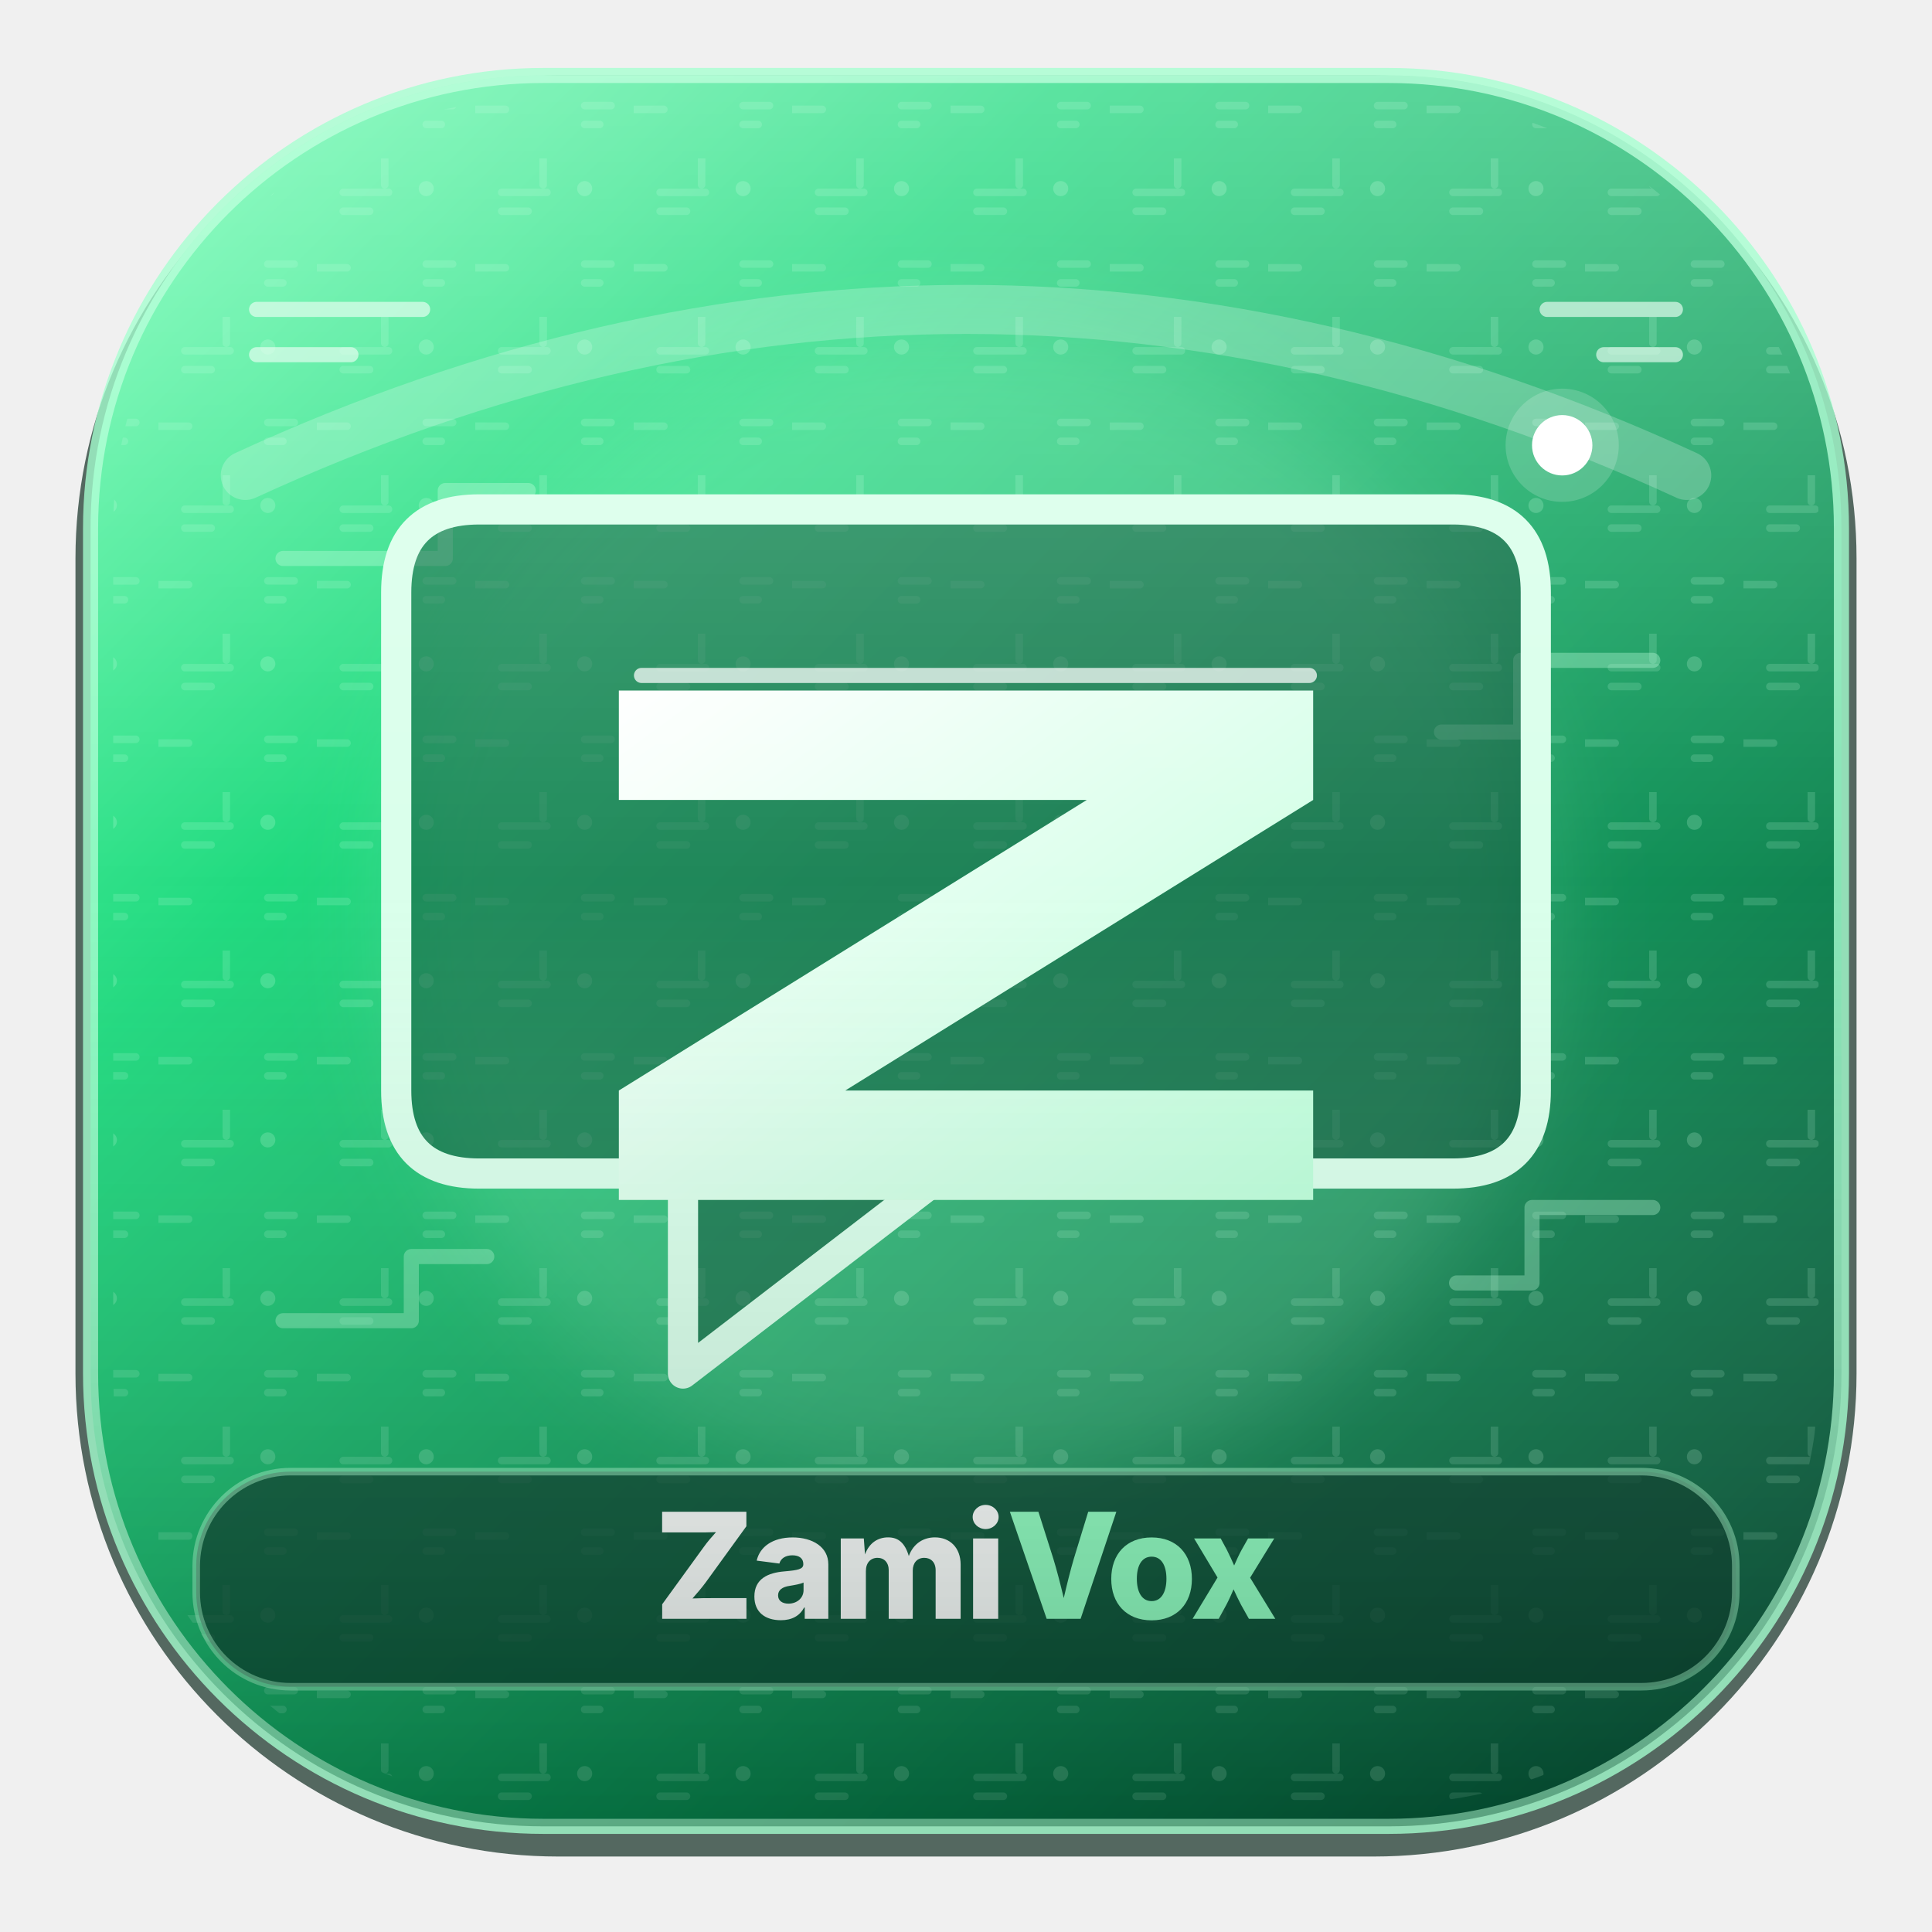
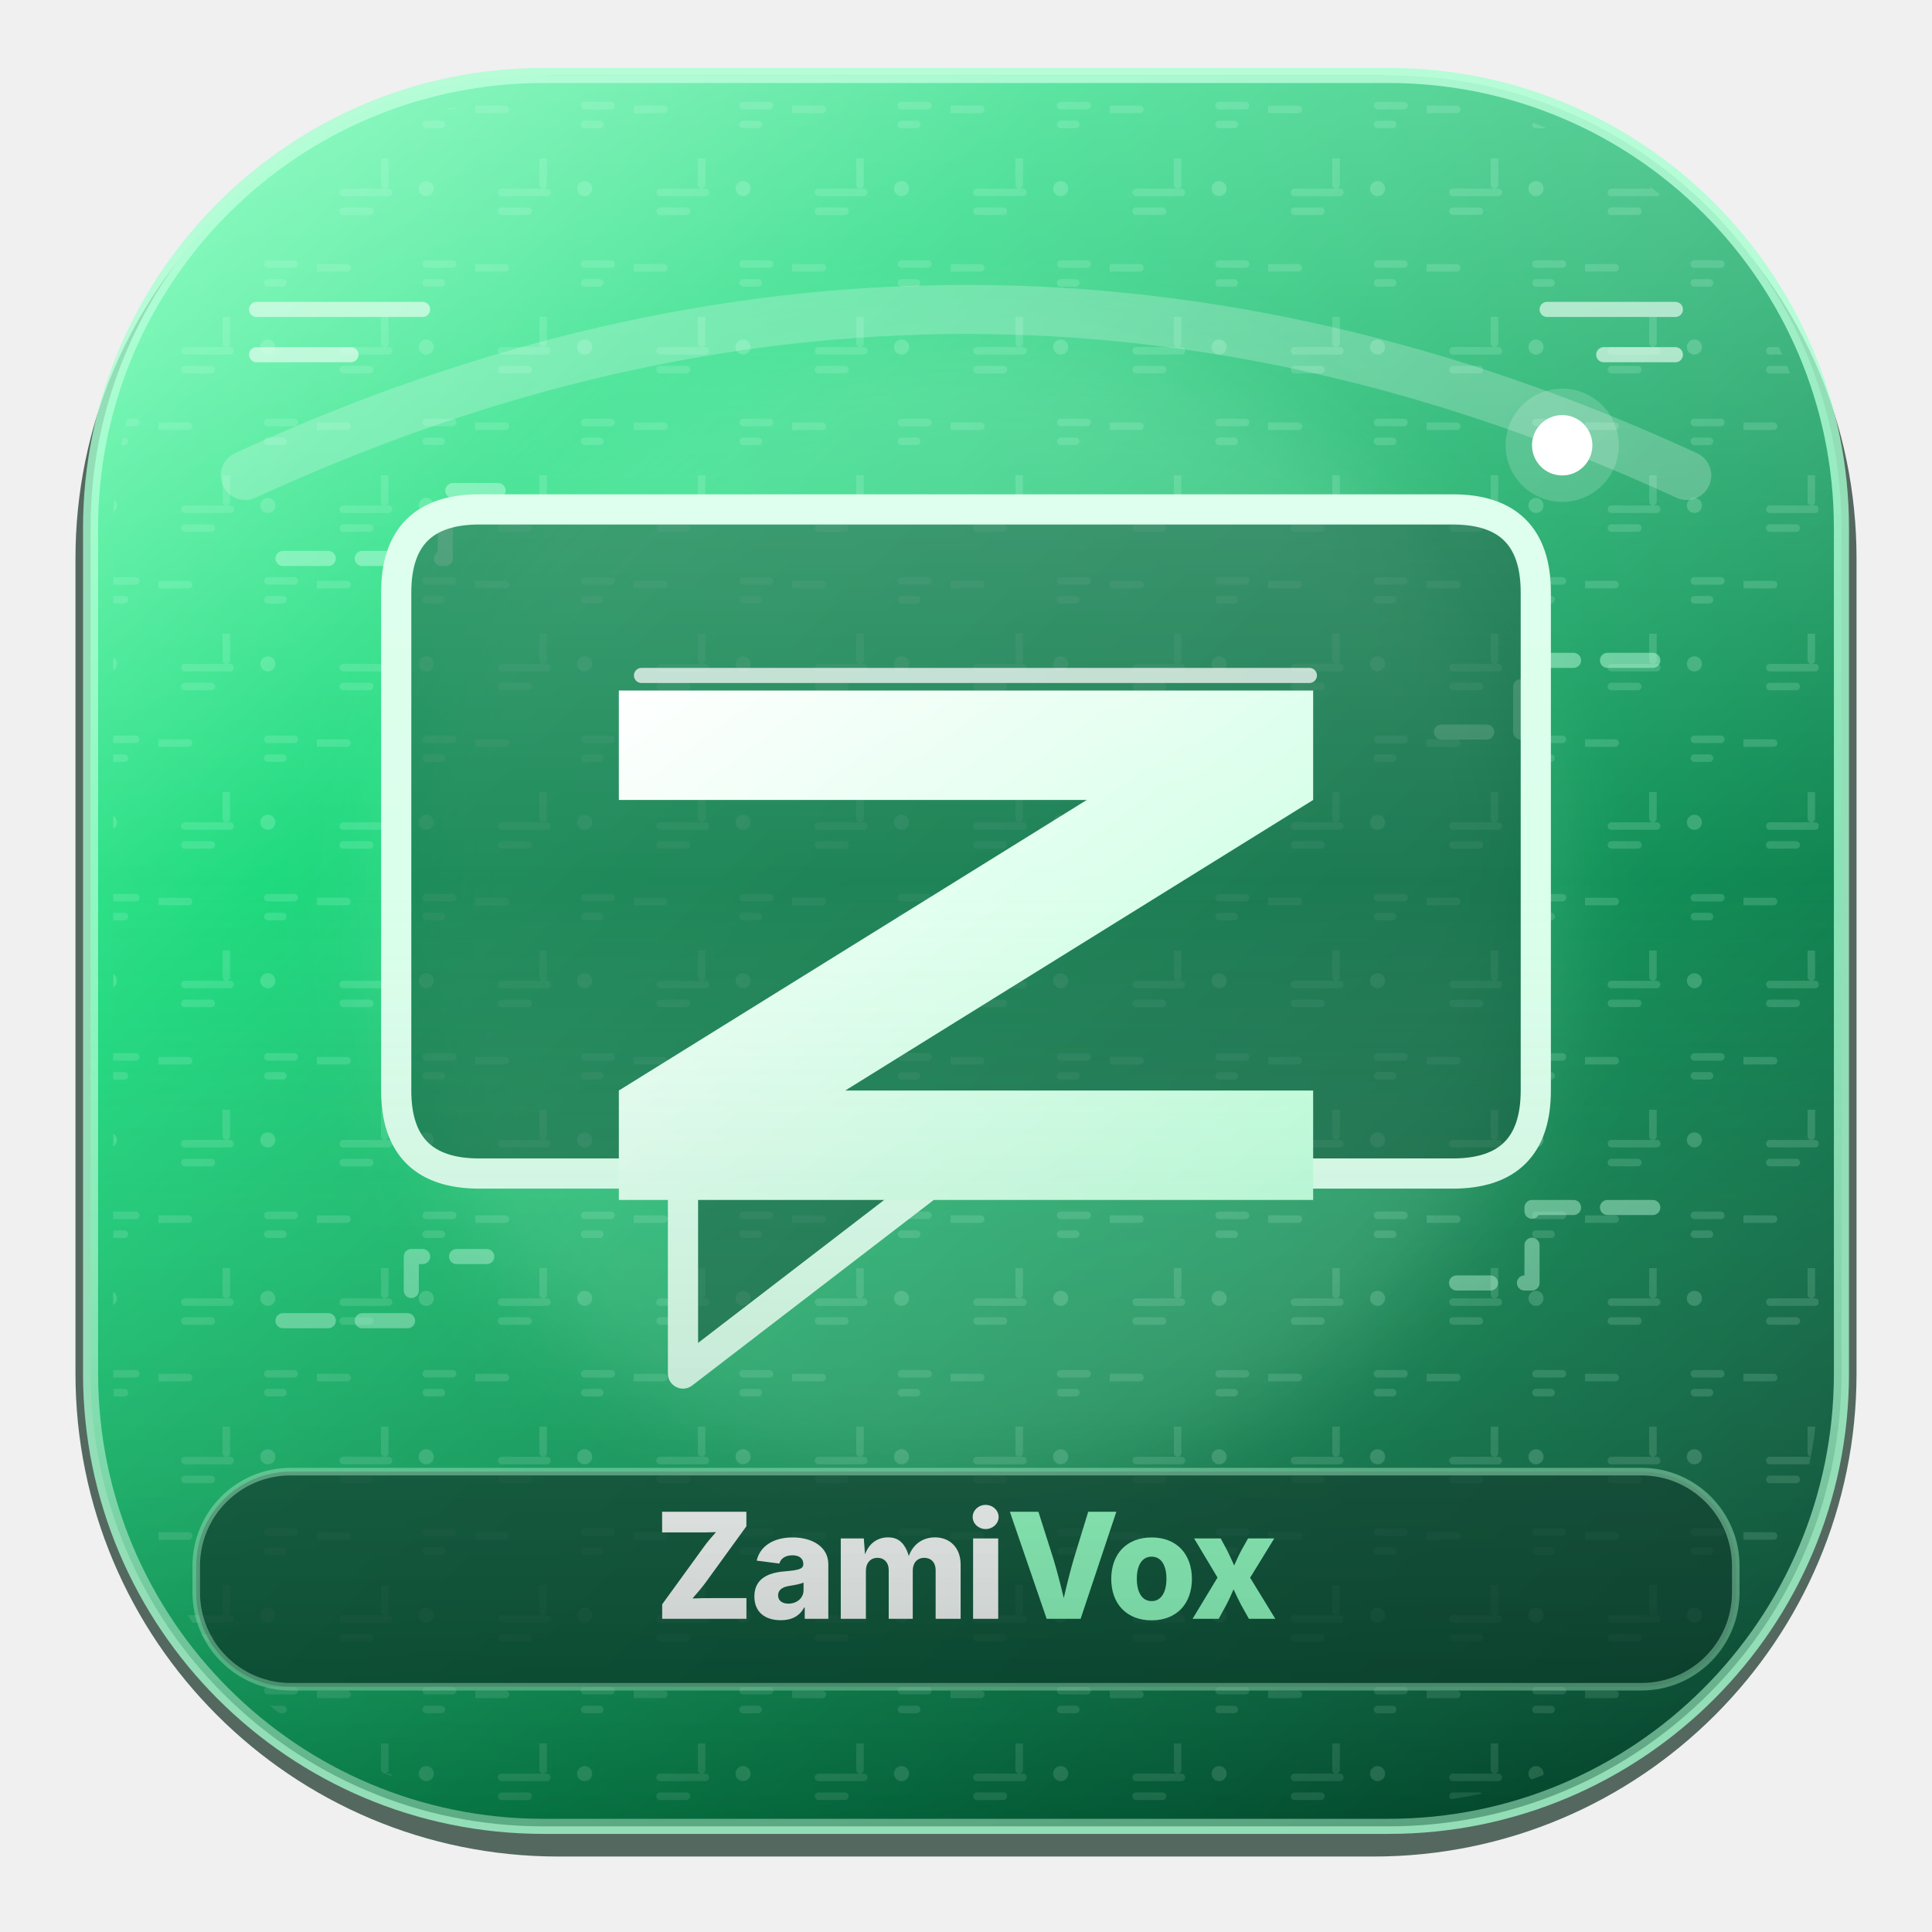
<svg xmlns="http://www.w3.org/2000/svg" viewBox="0 0 512 512" role="img" aria-labelledby="title">
  <defs>
    <linearGradient id="emerald" x1="0" y1="0" x2="1" y2="1">
      <stop stop-color="#72ffb4" />
      <stop offset=".28" stop-color="#16d879" />
      <stop offset=".68" stop-color="#07894f" />
      <stop offset="1" stop-color="#03452f" />
    </linearGradient>
    <linearGradient id="glass" x1="0" y1="0" x2="0" y2="1">
      <stop stop-color="#ffffff" stop-opacity=".3" />
      <stop offset=".46" stop-color="#ffffff" stop-opacity=".04" />
      <stop offset="1" stop-color="#001d12" stop-opacity=".3" />
    </linearGradient>
    <linearGradient id="mark" x1="0" y1="0" x2="1" y2="1">
      <stop stop-color="#ffffff" />
      <stop offset="1" stop-color="#baffd9" />
    </linearGradient>
+     <style>@keyframes code-flow{to{stroke-dashoffset:-84}}@keyframes soft-pulse{0%,100%{opacity:.72}50%{opacity:1}}.circuit-flow{stroke-dasharray:12 9;animation:code-flow 9s linear infinite}.pulse{transform-box:fill-box;transform-origin:center;animation:soft-pulse 2.4s ease-in-out infinite}</style>
    <pattern id="code" width="42" height="42" patternUnits="userSpaceOnUse">
      <path d="M7 9h12M7 14h7M29 28h7M29 33h4M18 0v7M0 29h8" fill="none" stroke="#c5ffe0" stroke-opacity=".17" stroke-width="2" stroke-linecap="round" />
      <circle cx="29" cy="8" r="2" fill="#c5ffe0" fill-opacity=".22" />
    </pattern>
    <filter id="shadow" x="-30%" y="-30%" width="160%" height="160%">
      <feGaussianBlur stdDeviation="13" />
    </filter>
  </defs>
  <rect x="20" y="20" width="472" height="472" rx="128" fill="#001e13" opacity=".65" />
  <rect x="24" y="20" width="464" height="464" rx="120" fill="url(#emerald)" stroke="#a6ffd0" stroke-opacity=".78" stroke-width="4" />
  <rect x="30" y="26" width="452" height="452" rx="114" fill="url(#code)" />
  <path d="M65 126 Q256 38 447 126" fill="none" stroke="#fff" stroke-opacity=".22" stroke-width="13" stroke-linecap="round" />
-   <path d="M75 148h43v-18h22M438 175h-35v19h-21M75 350h34v-17h20M438 320h-32v20h-20" fill="none" stroke="#b8ffda" stroke-opacity=".36" stroke-width="4" stroke-linecap="round" stroke-linejoin="round" />
+   <path d="M75 148h43v-18h22M438 175h-35v19h-21M75 350h34v-17h20M438 320h-32v20h-20" class="circuit-flow" fill="none" stroke="#b8ffda" stroke-opacity=".48" stroke-width="4" stroke-linecap="round" stroke-linejoin="round" />
  <circle cx="256" cy="242" r="154" fill="#b4ffd7" opacity=".18" filter="url(#shadow)" />
  <path d="M127 135h258q22 0 22 22v132q0 22-22 22H250l-69 53v-53h-54q-22 0-22-22V157q0-22 22-22z" fill="#03482f" fill-opacity=".55" stroke="#d8ffea" stroke-width="8" stroke-linejoin="round" />
  <path d="M164 183h184v29L224 289h124v29H164v-29l124-77H164z" fill="url(#mark)" />
  <path d="M170 179h177" stroke="#ffffff" stroke-opacity=".72" stroke-width="4" stroke-linecap="round" />
  <rect x="52" y="390" width="408" height="57" rx="25" fill="#003b27" fill-opacity=".78" stroke="#adffd0" stroke-opacity=".5" stroke-width="2" />
  <text x="256" y="429" text-anchor="middle" font-family="Inter,Arial,sans-serif" font-size="39" font-weight="800" letter-spacing="-1.1" fill="#ffffff">Zami<tspan fill="#8dffc0">Vox</tspan>
  </text>
  <path d="M68 82h44M68 94h25M444 82h-34M444 94h-19" stroke="#e5fff0" stroke-opacity=".65" stroke-width="4" stroke-linecap="round" />
-   <circle cx="414" cy="118" r="8" fill="#ffffff" />
+   <circle class="pulse" cx="414" cy="118" r="8" fill="#ffffff" />
  <circle cx="414" cy="118" r="15" fill="#ffffff" opacity=".17" />
  <rect x="24" y="20" width="464" height="464" rx="120" fill="url(#glass)" />
</svg>
